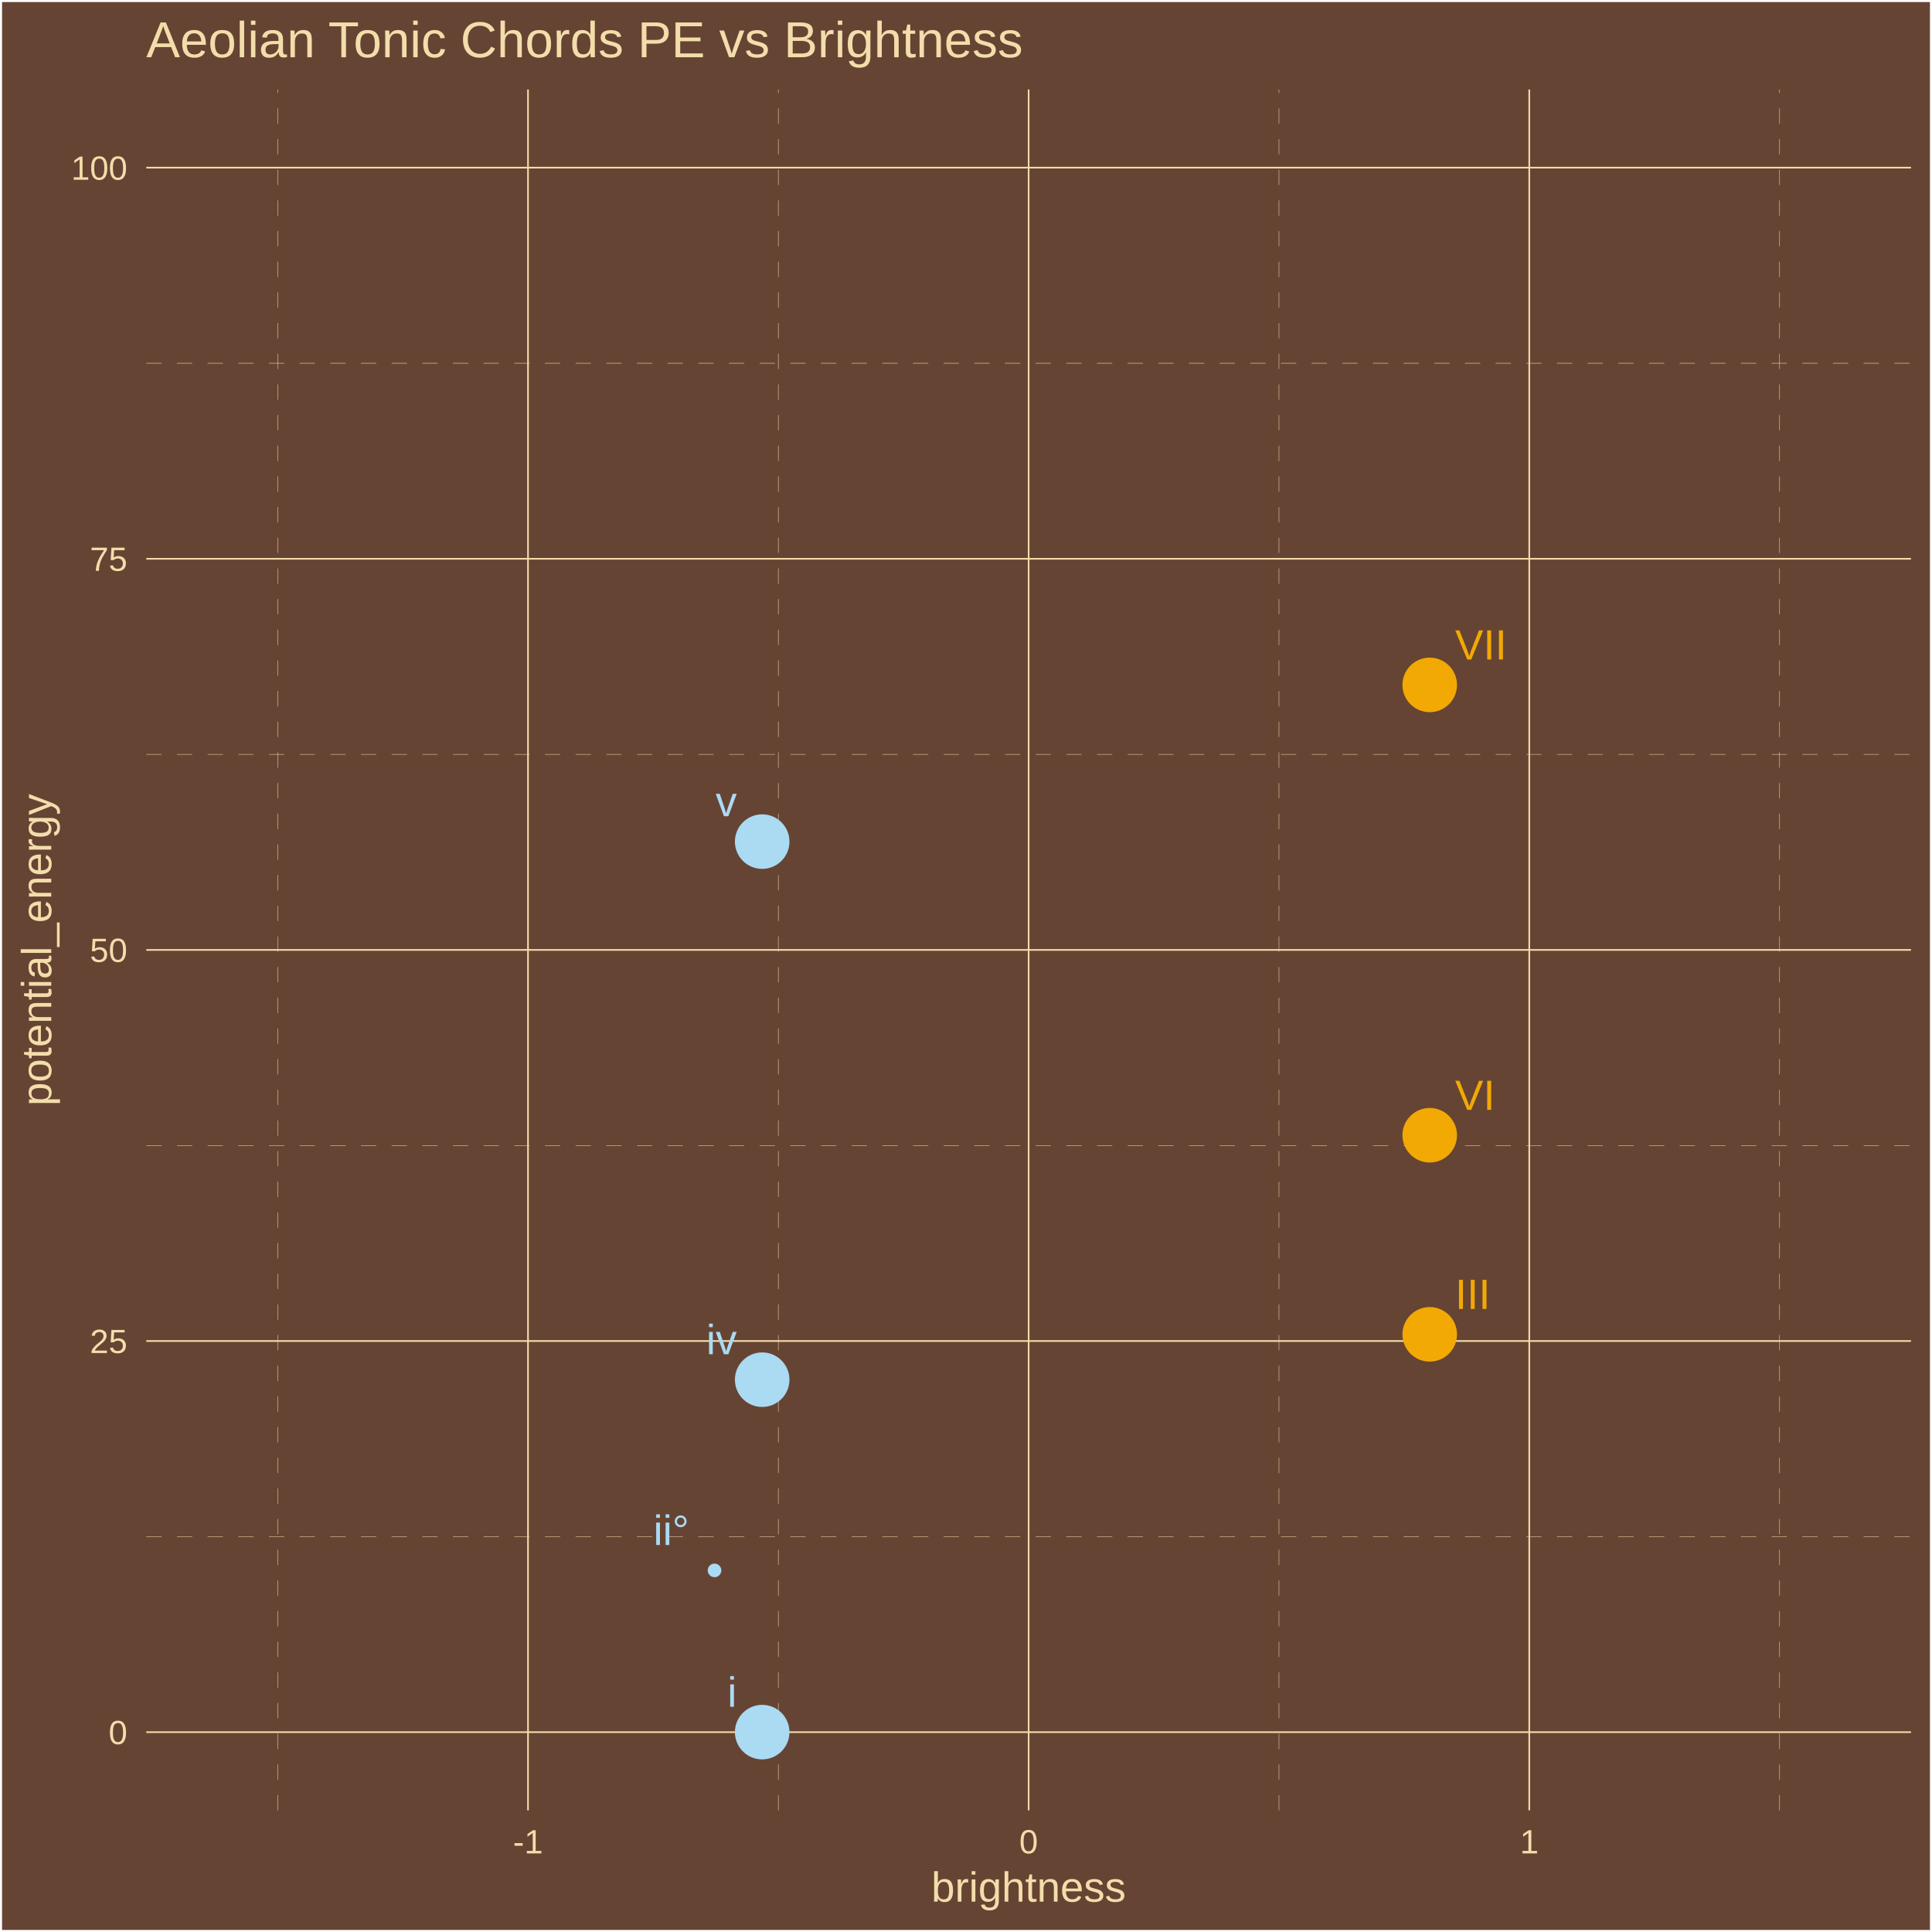
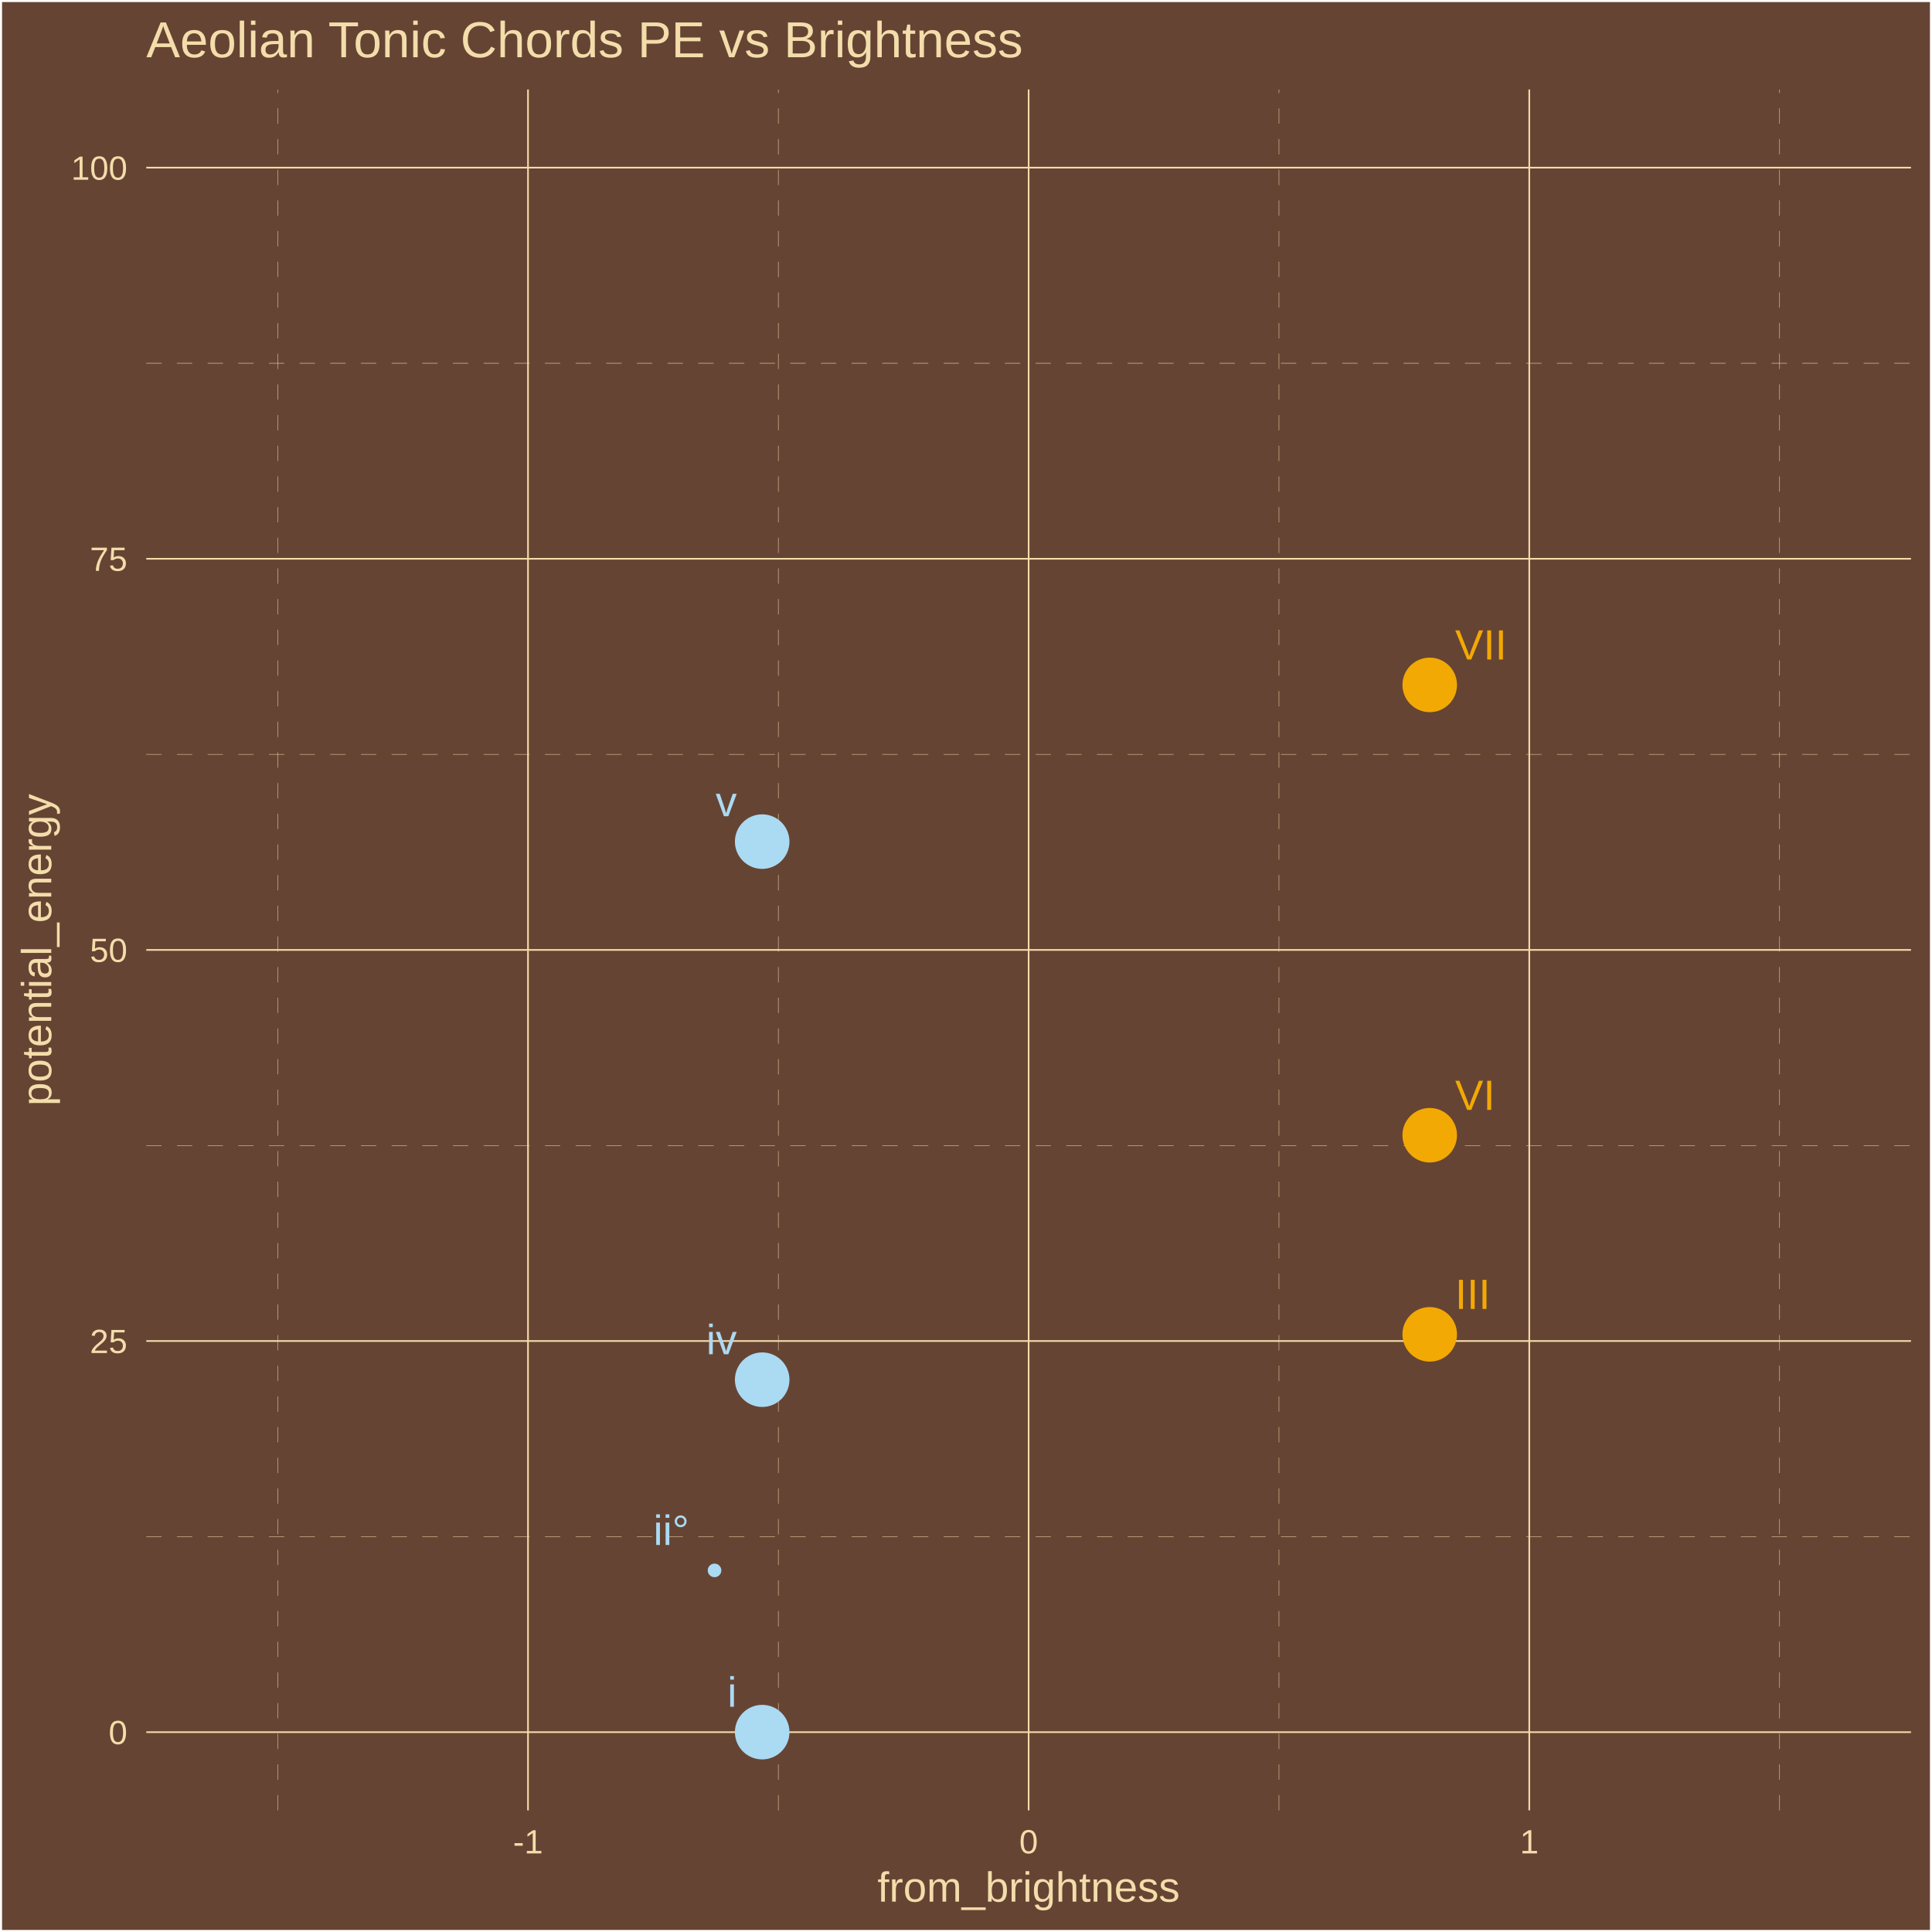
<svg xmlns="http://www.w3.org/2000/svg" class="svglite" width="504.00pt" height="504.00pt" viewBox="0 0 504.00 504.00">
  <defs>
    <style type="text/css">
    .svglite line, .svglite polyline, .svglite polygon, .svglite path, .svglite rect, .svglite circle {
      fill: none;
      stroke: #000000;
      stroke-linecap: round;
      stroke-linejoin: round;
      stroke-miterlimit: 10.00;
    }
    .svglite text {
      white-space: pre;
    }
  </style>
  </defs>
  <rect width="100%" height="100%" style="stroke: none; fill: #664433;" />
  <defs>
    <clipPath id="cpMC4wMHw1MDQuMDB8MC4wMHw1MDQuMDA=">
      <rect x="0.00" y="0.00" width="504.00" height="504.00" />
    </clipPath>
  </defs>
  <g clip-path="url(#cpMC4wMHw1MDQuMDB8MC4wMHw1MDQuMDA=)">
    <rect x="0.00" y="0" width="504.00" height="504.00" style="stroke-width: 1.07; stroke: #FFFFFF; fill: #664433;" />
  </g>
  <defs>
    <clipPath id="cpMzguMTZ8NDk4LjUyfDIzLjM0fDQ3Mi4yNw==">
      <rect x="38.16" y="23.34" width="460.36" height="448.93" />
    </clipPath>
  </defs>
  <g clip-path="url(#cpMzguMTZ8NDk4LjUyfDIzLjM0fDQ3Mi4yNw==)">
    <rect x="38.16" y="23.34" width="460.36" height="448.93" style="stroke-width: 1.07; stroke: none; fill: #664433;" />
    <polyline points="38.16,400.85 498.52,400.85 " style="stroke-width: 0.11; stroke: #F3DDAB; stroke-dasharray: 4.00,4.00; stroke-linecap: butt;" />
    <polyline points="38.16,298.82 498.52,298.82 " style="stroke-width: 0.11; stroke: #F3DDAB; stroke-dasharray: 4.00,4.00; stroke-linecap: butt;" />
    <polyline points="38.16,196.79 498.52,196.79 " style="stroke-width: 0.11; stroke: #F3DDAB; stroke-dasharray: 4.00,4.00; stroke-linecap: butt;" />
    <polyline points="38.16,94.76 498.52,94.76 " style="stroke-width: 0.11; stroke: #F3DDAB; stroke-dasharray: 4.00,4.00; stroke-linecap: butt;" />
    <polyline points="72.44,472.27 72.44,23.34 " style="stroke-width: 0.11; stroke: #F3DDAB; stroke-dasharray: 4.00,4.00; stroke-linecap: butt;" />
    <polyline points="203.04,472.27 203.04,23.34 " style="stroke-width: 0.11; stroke: #F3DDAB; stroke-dasharray: 4.00,4.00; stroke-linecap: butt;" />
    <polyline points="333.64,472.27 333.64,23.34 " style="stroke-width: 0.11; stroke: #F3DDAB; stroke-dasharray: 4.00,4.00; stroke-linecap: butt;" />
    <polyline points="464.24,472.27 464.24,23.34 " style="stroke-width: 0.11; stroke: #F3DDAB; stroke-dasharray: 4.00,4.00; stroke-linecap: butt;" />
    <polyline points="38.16,451.86 498.52,451.86 " style="stroke-width: 0.43; stroke: #F3DDAB; stroke-linecap: butt;" />
    <polyline points="38.16,349.83 498.52,349.83 " style="stroke-width: 0.43; stroke: #F3DDAB; stroke-linecap: butt;" />
    <polyline points="38.16,247.80 498.52,247.80 " style="stroke-width: 0.43; stroke: #F3DDAB; stroke-linecap: butt;" />
    <polyline points="38.16,145.77 498.52,145.77 " style="stroke-width: 0.43; stroke: #F3DDAB; stroke-linecap: butt;" />
    <polyline points="38.16,43.74 498.52,43.74 " style="stroke-width: 0.43; stroke: #F3DDAB; stroke-linecap: butt;" />
    <polyline points="137.74,472.27 137.74,23.34 " style="stroke-width: 0.43; stroke: #F3DDAB; stroke-linecap: butt;" />
    <polyline points="268.34,472.27 268.34,23.34 " style="stroke-width: 0.43; stroke: #F3DDAB; stroke-linecap: butt;" />
    <polyline points="398.94,472.27 398.94,23.34 " style="stroke-width: 0.43; stroke: #F3DDAB; stroke-linecap: butt;" />
    <circle cx="198.83" cy="451.86" r="6.76" style="stroke-width: 0.71; stroke: #ABDAF3; fill: #ABDAF3;" />
    <circle cx="186.40" cy="409.67" r="1.42" style="stroke-width: 0.71; stroke: #ABDAF3; fill: #ABDAF3;" />
    <circle cx="372.97" cy="348.09" r="6.76" style="stroke-width: 0.71; stroke: #F3A904; fill: #F3A904;" />
    <circle cx="198.83" cy="359.92" r="6.76" style="stroke-width: 0.71; stroke: #ABDAF3; fill: #ABDAF3;" />
    <circle cx="198.83" cy="219.55" r="6.76" style="stroke-width: 0.71; stroke: #ABDAF3; fill: #ABDAF3;" />
    <circle cx="372.97" cy="296.15" r="6.76" style="stroke-width: 0.71; stroke: #F3A904; fill: #F3A904;" />
    <circle cx="372.97" cy="178.67" r="6.76" style="stroke-width: 0.71; stroke: #F3A904; fill: #F3A904;" />
    <polygon points="184.15,451.86 196.67,451.86 196.59,451.86 196.94,451.84 197.28,451.77 197.60,451.65 197.90,451.48 198.17,451.26 198.40,451.00 198.59,450.70 198.72,450.38 198.81,450.05 198.83,449.70 198.83,449.70 198.83,431.71 198.83,431.71 198.81,431.36 198.72,431.02 198.59,430.70 198.40,430.41 198.17,430.15 197.90,429.93 197.60,429.76 197.28,429.63 196.94,429.56 196.67,429.55 184.15,429.55 184.41,429.56 184.06,429.55 183.71,429.59 183.38,429.69 183.07,429.84 182.78,430.03 182.53,430.28 182.32,430.55 182.16,430.86 182.05,431.19 181.99,431.53 181.99,431.71 181.99,449.70 181.99,449.53 181.99,449.87 182.05,450.22 182.16,450.55 182.32,450.85 182.53,451.13 182.78,451.37 183.07,451.57 183.38,451.72 183.71,451.82 184.06,451.86 " style="stroke-width: nan; stroke: none;" />
    <text x="192.21" y="445.24" text-anchor="end" style="font-size: 11.04px;fill: #ABDAF3; font-family: &quot;Arial&quot;;" textLength="2.45px" lengthAdjust="spacingAndGlyphs">i</text>
    <polygon points="164.85,409.67 184.24,409.67 184.15,409.66 184.50,409.65 184.84,409.58 185.16,409.46 185.46,409.28 185.73,409.06 185.96,408.80 186.15,408.51 186.29,408.19 186.37,407.85 186.40,407.51 186.40,407.51 186.40,389.51 186.40,389.51 186.37,389.17 186.29,388.83 186.15,388.51 185.96,388.22 185.73,387.96 185.46,387.74 185.16,387.56 184.84,387.44 184.50,387.37 184.24,387.35 164.85,387.35 165.11,387.37 164.76,387.35 164.42,387.40 164.08,387.49 163.77,387.64 163.48,387.84 163.23,388.08 163.02,388.36 162.86,388.67 162.75,389.00 162.69,389.34 162.69,389.51 162.69,407.51 162.69,407.33 162.69,407.68 162.75,408.02 162.86,408.35 163.02,408.66 163.23,408.94 163.48,409.18 163.77,409.38 164.08,409.53 164.42,409.62 164.76,409.66 " style="stroke-width: nan; stroke: none;" />
    <text x="179.77" y="403.04" text-anchor="end" style="font-size: 11.04px;fill: #ABDAF3; font-family: &quot;Arial&quot;;" textLength="9.31px" lengthAdjust="spacingAndGlyphs">ii°</text>
    <polygon points="375.13,348.09 394.41,348.09 394.32,348.09 394.67,348.07 395.01,348.00 395.34,347.88 395.64,347.71 395.91,347.49 396.14,347.23 396.32,346.93 396.46,346.61 396.54,346.27 396.57,345.93 396.57,345.93 396.57,327.94 396.57,327.94 396.54,327.59 396.46,327.25 396.32,326.93 396.14,326.64 395.91,326.38 395.64,326.16 395.34,325.98 395.01,325.86 394.67,325.79 394.41,325.78 375.13,325.78 375.39,325.79 375.04,325.78 374.70,325.82 374.36,325.92 374.05,326.06 373.76,326.26 373.51,326.50 373.30,326.78 373.14,327.09 373.03,327.42 372.98,327.76 372.97,327.94 372.97,345.93 372.98,345.75 372.98,346.10 373.03,346.45 373.14,346.78 373.30,347.08 373.51,347.36 373.76,347.60 374.05,347.80 374.36,347.95 374.70,348.04 375.04,348.09 " style="stroke-width: nan; stroke: none;" />
    <text x="379.59" y="341.46" style="font-size: 11.04px;fill: #F3A904; font-family: &quot;Arial&quot;;" textLength="9.20px" lengthAdjust="spacingAndGlyphs">III</text>
    <polygon points="178.63,359.92 196.67,359.92 196.59,359.91 196.94,359.90 197.28,359.83 197.60,359.71 197.90,359.53 198.17,359.31 198.40,359.05 198.59,358.76 198.72,358.44 198.81,358.10 198.83,357.76 198.83,357.76 198.83,339.76 198.83,339.76 198.81,339.42 198.72,339.08 198.59,338.76 198.40,338.47 198.17,338.21 197.90,337.99 197.60,337.81 197.28,337.69 196.94,337.62 196.67,337.60 178.63,337.60 178.89,337.62 178.54,337.60 178.20,337.65 177.87,337.74 177.55,337.89 177.27,338.09 177.01,338.33 176.81,338.61 176.64,338.92 176.53,339.25 176.48,339.59 176.47,339.76 176.47,357.76 176.48,357.58 176.48,357.93 176.53,358.27 176.64,358.60 176.81,358.91 177.01,359.19 177.27,359.43 177.55,359.63 177.87,359.78 178.20,359.87 178.54,359.91 " style="stroke-width: nan; stroke: none;" />
    <text x="192.21" y="353.29" text-anchor="end" style="font-size: 11.04px;fill: #ABDAF3; font-family: &quot;Arial&quot;;" textLength="7.96px" lengthAdjust="spacingAndGlyphs">iv</text>
    <polygon points="181.08,219.55 196.67,219.55 196.59,219.55 196.94,219.53 197.28,219.47 197.60,219.34 197.90,219.17 198.17,218.95 198.40,218.69 198.59,218.39 198.72,218.07 198.81,217.74 198.83,217.39 198.83,217.39 198.83,199.40 198.83,199.40 198.81,199.05 198.72,198.71 198.59,198.39 198.40,198.10 198.17,197.84 197.90,197.62 197.60,197.45 197.28,197.32 196.94,197.25 196.67,197.24 181.08,197.24 181.34,197.25 180.99,197.24 180.65,197.28 180.31,197.38 180.00,197.53 179.71,197.72 179.46,197.97 179.25,198.24 179.09,198.55 178.98,198.88 178.93,199.22 178.92,199.40 178.92,217.39 178.93,217.22 178.93,217.56 178.98,217.91 179.09,218.24 179.25,218.54 179.46,218.82 179.71,219.06 180.00,219.26 180.31,219.41 180.65,219.51 180.99,219.55 " style="stroke-width: nan; stroke: none;" />
    <text x="192.21" y="212.93" text-anchor="end" style="font-size: 11.04px;fill: #ABDAF3; font-family: &quot;Arial&quot;;" textLength="5.52px" lengthAdjust="spacingAndGlyphs">v</text>
    <polygon points="375.13,296.15 395.63,296.15 395.55,296.15 395.89,296.14 396.24,296.07 396.56,295.94 396.86,295.77 397.13,295.55 397.36,295.29 397.55,295.00 397.68,294.68 397.77,294.34 397.79,293.99 397.79,293.99 397.79,276.00 397.79,276.00 397.77,275.65 397.68,275.32 397.55,275.00 397.36,274.70 397.13,274.44 396.86,274.22 396.56,274.05 396.24,273.93 395.89,273.86 395.63,273.84 375.13,273.84 375.39,273.86 375.04,273.84 374.70,273.88 374.36,273.98 374.05,274.13 373.76,274.33 373.51,274.57 373.30,274.85 373.14,275.15 373.03,275.48 372.98,275.83 372.97,276.00 372.97,293.99 372.98,293.82 372.98,294.17 373.03,294.51 373.14,294.84 373.30,295.15 373.51,295.43 373.76,295.67 374.05,295.86 374.36,296.01 374.70,296.11 375.04,296.15 " style="stroke-width: nan; stroke: none;" />
    <text x="379.59" y="289.53" style="font-size: 11.04px;fill: #F3A904; font-family: &quot;Arial&quot;;" textLength="10.43px" lengthAdjust="spacingAndGlyphs">VI</text>
    <polygon points="375.13,178.67 398.70,178.67 398.61,178.67 398.96,178.66 399.30,178.59 399.63,178.47 399.93,178.29 400.20,178.07 400.43,177.81 400.61,177.52 400.75,177.20 400.83,176.86 400.86,176.51 400.86,176.51 400.86,158.52 400.86,158.52 400.83,158.18 400.75,157.84 400.61,157.52 400.43,157.22 400.20,156.96 399.93,156.74 399.63,156.57 399.30,156.45 398.96,156.38 398.70,156.36 375.13,156.36 375.39,156.38 375.04,156.36 374.70,156.41 374.36,156.50 374.05,156.65 373.76,156.85 373.51,157.09 373.30,157.37 373.14,157.68 373.03,158.00 372.98,158.35 372.97,158.52 372.97,176.51 372.98,176.34 372.98,176.69 373.03,177.03 373.14,177.36 373.30,177.67 373.51,177.95 373.76,178.19 374.05,178.39 374.36,178.53 374.70,178.63 375.04,178.67 " style="stroke-width: nan; stroke: none;" />
    <text x="379.59" y="172.05" style="font-size: 11.04px;fill: #F3A904; font-family: &quot;Arial&quot;;" textLength="13.49px" lengthAdjust="spacingAndGlyphs">VII</text>
  </g>
  <g clip-path="url(#cpMC4wMHw1MDQuMDB8MC4wMHw1MDQuMDA=)">
    <text x="33.23" y="455.01" text-anchor="end" style="font-size: 8.80px;fill: #F3DDAB; font-family: &quot;Arial&quot;;" textLength="4.90px" lengthAdjust="spacingAndGlyphs">0</text>
    <text x="33.23" y="352.98" text-anchor="end" style="font-size: 8.80px;fill: #F3DDAB; font-family: &quot;Arial&quot;;" textLength="9.79px" lengthAdjust="spacingAndGlyphs">25</text>
    <text x="33.23" y="250.95" text-anchor="end" style="font-size: 8.80px;fill: #F3DDAB; font-family: &quot;Arial&quot;;" textLength="9.79px" lengthAdjust="spacingAndGlyphs">50</text>
    <text x="33.23" y="148.92" text-anchor="end" style="font-size: 8.80px;fill: #F3DDAB; font-family: &quot;Arial&quot;;" textLength="9.79px" lengthAdjust="spacingAndGlyphs">75</text>
    <text x="33.23" y="46.90" text-anchor="end" style="font-size: 8.80px;fill: #F3DDAB; font-family: &quot;Arial&quot;;" textLength="14.69px" lengthAdjust="spacingAndGlyphs">100</text>
    <text x="137.74" y="483.50" text-anchor="middle" style="font-size: 8.80px;fill: #F3DDAB; font-family: &quot;Arial&quot;;" textLength="7.83px" lengthAdjust="spacingAndGlyphs">-1</text>
    <text x="268.34" y="483.50" text-anchor="middle" style="font-size: 8.80px;fill: #F3DDAB; font-family: &quot;Arial&quot;;" textLength="4.90px" lengthAdjust="spacingAndGlyphs">0</text>
    <text x="398.94" y="483.50" text-anchor="middle" style="font-size: 8.80px;fill: #F3DDAB; font-family: &quot;Arial&quot;;" textLength="4.90px" lengthAdjust="spacingAndGlyphs">1</text>
-     <text x="268.34" y="496.09" text-anchor="middle" style="font-size: 11.00px;fill: #F3DDAB; font-family: &quot;Arial&quot;;" textLength="50.76px" lengthAdjust="spacingAndGlyphs">brightness</text>
+     <text x="268.34" y="496.09" text-anchor="middle" style="font-size: 11.00px;fill: #F3DDAB; font-family: &quot;Arial&quot;;" textLength="78.88px" lengthAdjust="spacingAndGlyphs">from_brightness</text>
    <text transform="translate(13.37,247.80) rotate(-90)" text-anchor="middle" style="font-size: 11.00px;fill: #F3DDAB; font-family: &quot;Arial&quot;;" textLength="81.35px" lengthAdjust="spacingAndGlyphs">potential_energy</text>
    <text x="38.16" y="14.94" style="font-size: 13.20px;fill: #F3DDAB; font-family: &quot;Arial&quot;;" textLength="230.22px" lengthAdjust="spacingAndGlyphs">Aeolian Tonic Chords PE vs Brightness</text>
  </g>
</svg>
